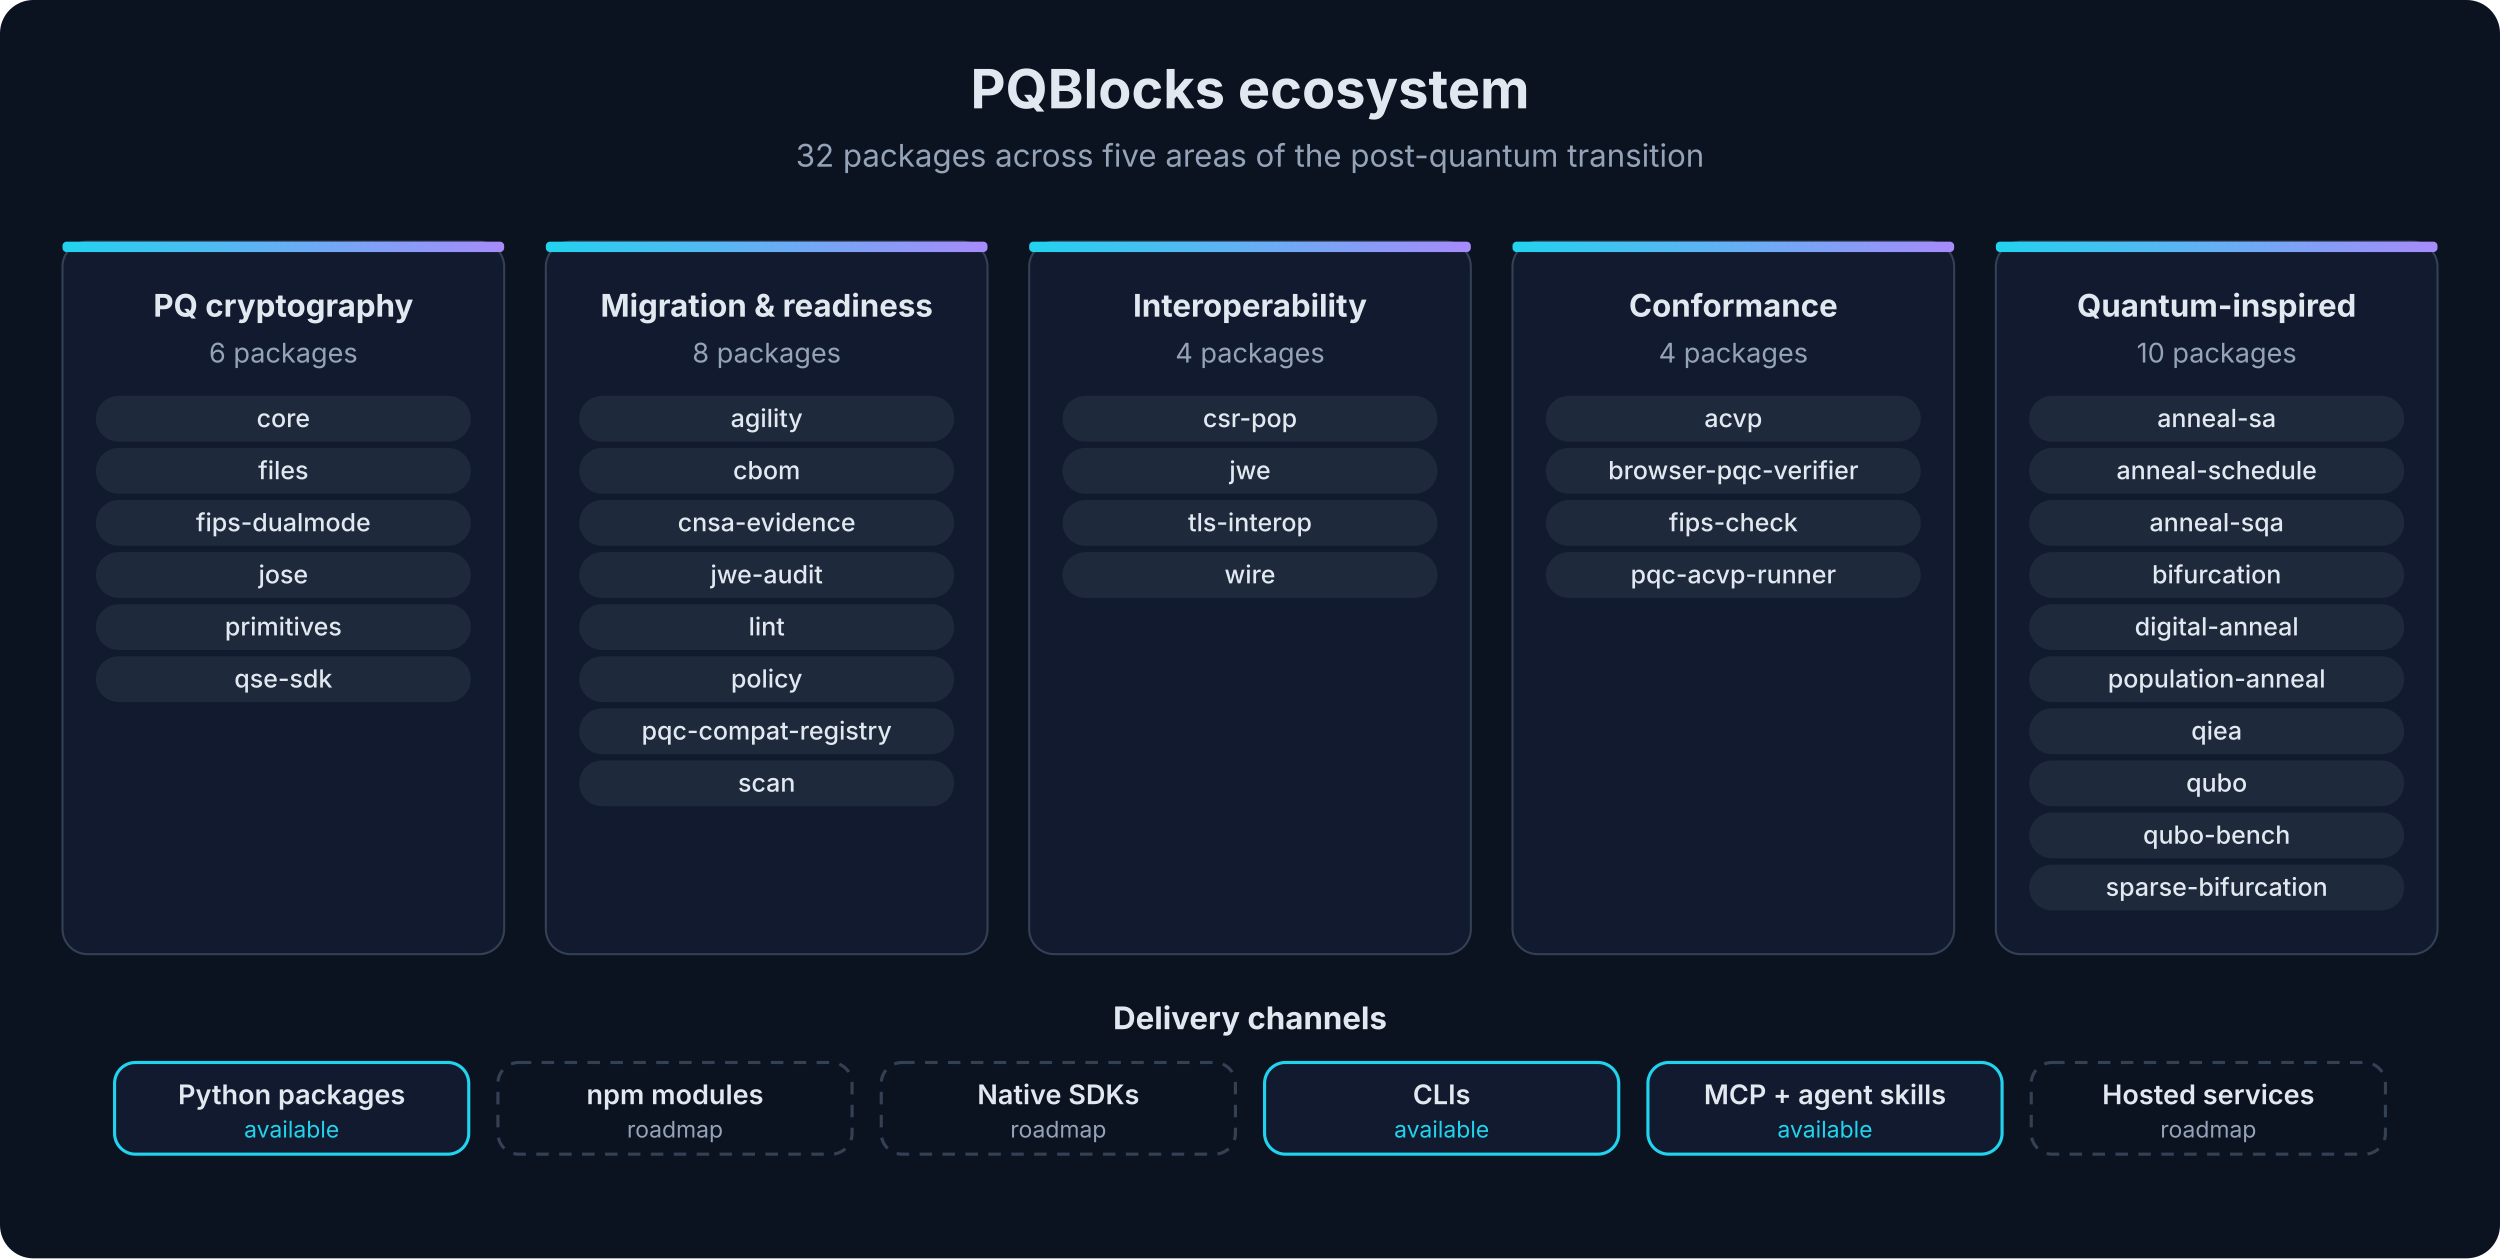
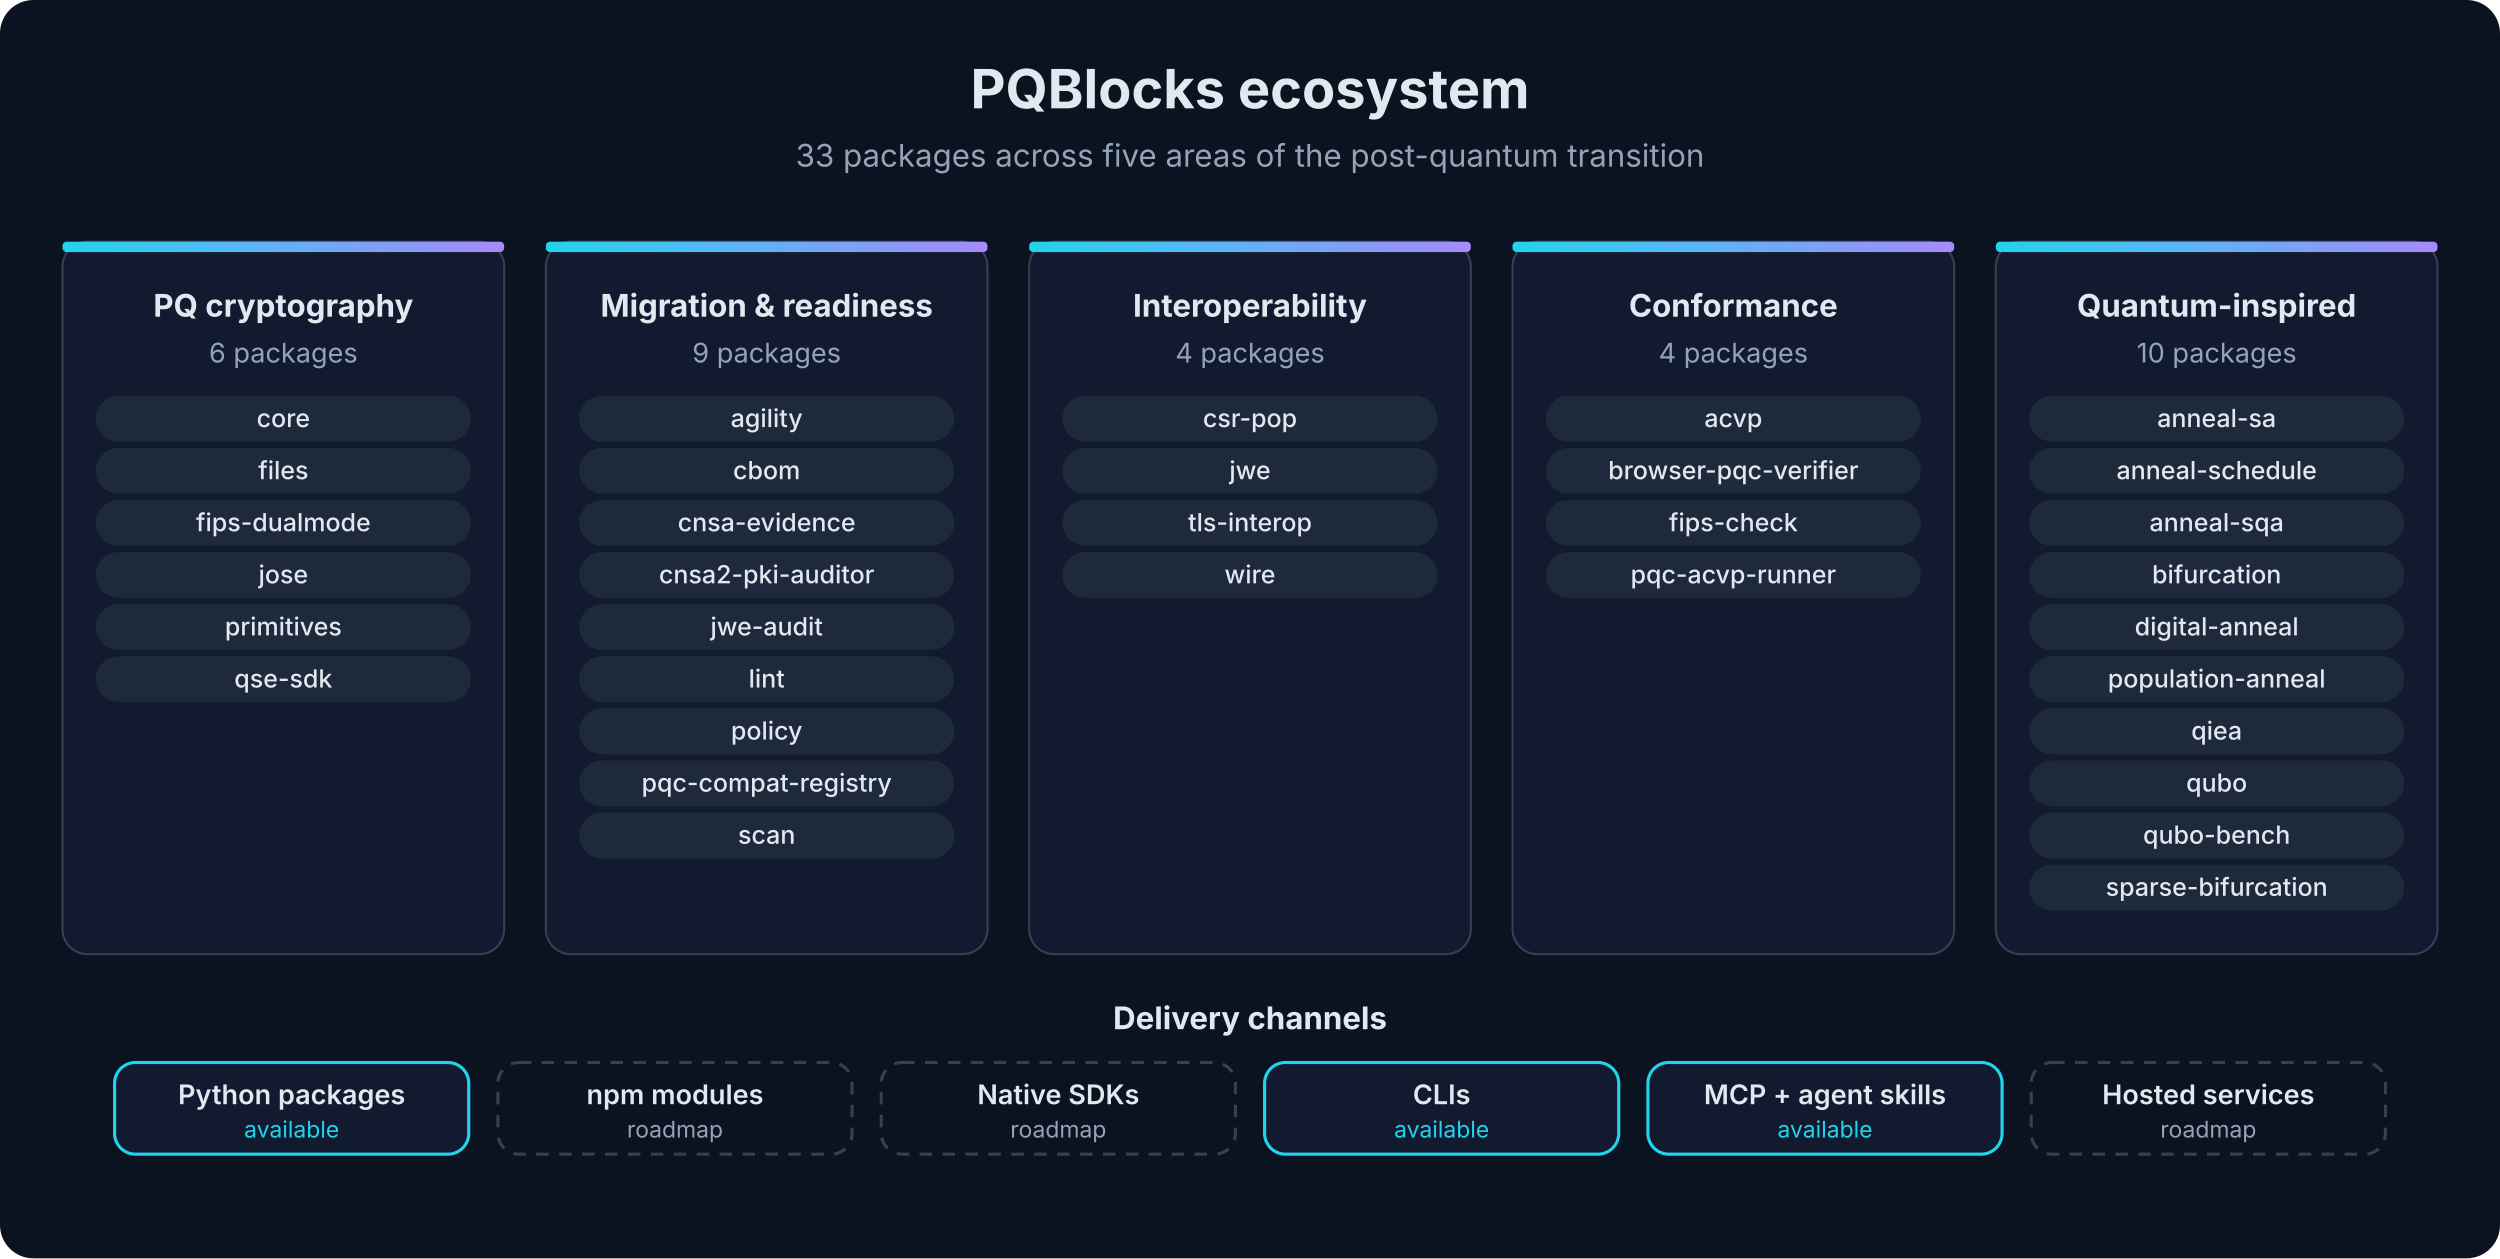
<svg xmlns="http://www.w3.org/2000/svg" viewBox="0 0 1200 604" width="1200" height="604" role="img" aria-label="PQBlocks ecosystem: five areas and delivery channels" font-family="Inter, 'Segoe UI', system-ui, sans-serif">
  <defs>
    <linearGradient id="acc" x1="0" y1="0" x2="1" y2="0">
      <stop offset="0" stop-color="#22d3ee" />
      <stop offset="1" stop-color="#a78bfa" />
    </linearGradient>
  </defs>
  <rect width="1200" height="604" rx="16" fill="#0b1220" />
  <text x="600" y="52" font-size="26" font-weight="700" fill="#e2e8f0" text-anchor="middle">PQBlocks ecosystem</text>
-   <text x="600" y="80" font-size="15" font-weight="400" fill="#94a3b8" text-anchor="middle">32 packages across five areas of the post-quantum transition</text>
+   <text x="600" y="80" font-size="15" font-weight="400" fill="#94a3b8" text-anchor="middle">33 packages across five areas of the post-quantum transition</text>
  <rect x="30" y="116" width="212" height="342" rx="12" fill="#111a2e" stroke="#334155" />
  <rect x="30" y="116" width="212" height="5" rx="2" fill="url(#acc)" />
  <text x="136" y="152" font-size="15" font-weight="700" fill="#e2e8f0" text-anchor="middle">PQ cryptography</text>
  <text x="136" y="174" font-size="13" font-weight="400" fill="#94a3b8" text-anchor="middle">6 packages</text>
  <rect x="46" y="190" width="180" height="22" rx="11" fill="#1e293b" />
  <text x="136" y="205" font-size="12" font-weight="500" fill="#e2e8f0" text-anchor="middle">core</text>
  <rect x="46" y="215" width="180" height="22" rx="11" fill="#1e293b" />
  <text x="136" y="230" font-size="12" font-weight="500" fill="#e2e8f0" text-anchor="middle">files</text>
  <rect x="46" y="240" width="180" height="22" rx="11" fill="#1e293b" />
  <text x="136" y="255" font-size="12" font-weight="500" fill="#e2e8f0" text-anchor="middle">fips-dualmode</text>
  <rect x="46" y="265" width="180" height="22" rx="11" fill="#1e293b" />
  <text x="136" y="280" font-size="12" font-weight="500" fill="#e2e8f0" text-anchor="middle">jose</text>
  <rect x="46" y="290" width="180" height="22" rx="11" fill="#1e293b" />
  <text x="136" y="305" font-size="12" font-weight="500" fill="#e2e8f0" text-anchor="middle">primitives</text>
  <rect x="46" y="315" width="180" height="22" rx="11" fill="#1e293b" />
  <text x="136" y="330" font-size="12" font-weight="500" fill="#e2e8f0" text-anchor="middle">qse-sdk</text>
  <rect x="262" y="116" width="212" height="342" rx="12" fill="#111a2e" stroke="#334155" />
  <rect x="262" y="116" width="212" height="5" rx="2" fill="url(#acc)" />
  <text x="368" y="152" font-size="15" font-weight="700" fill="#e2e8f0" text-anchor="middle">Migration &amp; readiness</text>
-   <text x="368" y="174" font-size="13" font-weight="400" fill="#94a3b8" text-anchor="middle">8 packages</text>
+   <text x="368" y="174" font-size="13" font-weight="400" fill="#94a3b8" text-anchor="middle">9 packages</text>
  <rect x="278" y="190" width="180" height="22" rx="11" fill="#1e293b" />
  <text x="368" y="205" font-size="12" font-weight="500" fill="#e2e8f0" text-anchor="middle">agility</text>
  <rect x="278" y="215" width="180" height="22" rx="11" fill="#1e293b" />
  <text x="368" y="230" font-size="12" font-weight="500" fill="#e2e8f0" text-anchor="middle">cbom</text>
  <rect x="278" y="240" width="180" height="22" rx="11" fill="#1e293b" />
  <text x="368" y="255" font-size="12" font-weight="500" fill="#e2e8f0" text-anchor="middle">cnsa-evidence</text>
  <rect x="278" y="265" width="180" height="22" rx="11" fill="#1e293b" />
-   <text x="368" y="280" font-size="12" font-weight="500" fill="#e2e8f0" text-anchor="middle">jwe-audit</text>
+   <text x="368" y="280" font-size="12" font-weight="500" fill="#e2e8f0" text-anchor="middle">cnsa2-pki-auditor</text>
  <rect x="278" y="290" width="180" height="22" rx="11" fill="#1e293b" />
-   <text x="368" y="305" font-size="12" font-weight="500" fill="#e2e8f0" text-anchor="middle">lint</text>
+   <text x="368" y="305" font-size="12" font-weight="500" fill="#e2e8f0" text-anchor="middle">jwe-audit</text>
  <rect x="278" y="315" width="180" height="22" rx="11" fill="#1e293b" />
-   <text x="368" y="330" font-size="12" font-weight="500" fill="#e2e8f0" text-anchor="middle">policy</text>
+   <text x="368" y="330" font-size="12" font-weight="500" fill="#e2e8f0" text-anchor="middle">lint</text>
  <rect x="278" y="340" width="180" height="22" rx="11" fill="#1e293b" />
-   <text x="368" y="355" font-size="12" font-weight="500" fill="#e2e8f0" text-anchor="middle">pqc-compat-registry</text>
+   <text x="368" y="355" font-size="12" font-weight="500" fill="#e2e8f0" text-anchor="middle">policy</text>
  <rect x="278" y="365" width="180" height="22" rx="11" fill="#1e293b" />
-   <text x="368" y="380" font-size="12" font-weight="500" fill="#e2e8f0" text-anchor="middle">scan</text>
+   <text x="368" y="380" font-size="12" font-weight="500" fill="#e2e8f0" text-anchor="middle">pqc-compat-registry</text>
+   <rect x="278" y="390" width="180" height="22" rx="11" fill="#1e293b" />
+   <text x="368" y="405" font-size="12" font-weight="500" fill="#e2e8f0" text-anchor="middle">scan</text>
  <rect x="494" y="116" width="212" height="342" rx="12" fill="#111a2e" stroke="#334155" />
  <rect x="494" y="116" width="212" height="5" rx="2" fill="url(#acc)" />
  <text x="600" y="152" font-size="15" font-weight="700" fill="#e2e8f0" text-anchor="middle">Interoperability</text>
  <text x="600" y="174" font-size="13" font-weight="400" fill="#94a3b8" text-anchor="middle">4 packages</text>
  <rect x="510" y="190" width="180" height="22" rx="11" fill="#1e293b" />
  <text x="600" y="205" font-size="12" font-weight="500" fill="#e2e8f0" text-anchor="middle">csr-pop</text>
  <rect x="510" y="215" width="180" height="22" rx="11" fill="#1e293b" />
  <text x="600" y="230" font-size="12" font-weight="500" fill="#e2e8f0" text-anchor="middle">jwe</text>
  <rect x="510" y="240" width="180" height="22" rx="11" fill="#1e293b" />
  <text x="600" y="255" font-size="12" font-weight="500" fill="#e2e8f0" text-anchor="middle">tls-interop</text>
  <rect x="510" y="265" width="180" height="22" rx="11" fill="#1e293b" />
  <text x="600" y="280" font-size="12" font-weight="500" fill="#e2e8f0" text-anchor="middle">wire</text>
  <rect x="726" y="116" width="212" height="342" rx="12" fill="#111a2e" stroke="#334155" />
  <rect x="726" y="116" width="212" height="5" rx="2" fill="url(#acc)" />
  <text x="832" y="152" font-size="15" font-weight="700" fill="#e2e8f0" text-anchor="middle">Conformance</text>
  <text x="832" y="174" font-size="13" font-weight="400" fill="#94a3b8" text-anchor="middle">4 packages</text>
  <rect x="742" y="190" width="180" height="22" rx="11" fill="#1e293b" />
  <text x="832" y="205" font-size="12" font-weight="500" fill="#e2e8f0" text-anchor="middle">acvp</text>
  <rect x="742" y="215" width="180" height="22" rx="11" fill="#1e293b" />
  <text x="832" y="230" font-size="12" font-weight="500" fill="#e2e8f0" text-anchor="middle">browser-pqc-verifier</text>
  <rect x="742" y="240" width="180" height="22" rx="11" fill="#1e293b" />
  <text x="832" y="255" font-size="12" font-weight="500" fill="#e2e8f0" text-anchor="middle">fips-check</text>
  <rect x="742" y="265" width="180" height="22" rx="11" fill="#1e293b" />
  <text x="832" y="280" font-size="12" font-weight="500" fill="#e2e8f0" text-anchor="middle">pqc-acvp-runner</text>
  <rect x="958" y="116" width="212" height="342" rx="12" fill="#111a2e" stroke="#334155" />
  <rect x="958" y="116" width="212" height="5" rx="2" fill="url(#acc)" />
  <text x="1064" y="152" font-size="15" font-weight="700" fill="#e2e8f0" text-anchor="middle">Quantum-inspired</text>
  <text x="1064" y="174" font-size="13" font-weight="400" fill="#94a3b8" text-anchor="middle">10 packages</text>
  <rect x="974" y="190" width="180" height="22" rx="11" fill="#1e293b" />
  <text x="1064" y="205" font-size="12" font-weight="500" fill="#e2e8f0" text-anchor="middle">anneal-sa</text>
  <rect x="974" y="215" width="180" height="22" rx="11" fill="#1e293b" />
  <text x="1064" y="230" font-size="12" font-weight="500" fill="#e2e8f0" text-anchor="middle">anneal-schedule</text>
  <rect x="974" y="240" width="180" height="22" rx="11" fill="#1e293b" />
  <text x="1064" y="255" font-size="12" font-weight="500" fill="#e2e8f0" text-anchor="middle">anneal-sqa</text>
  <rect x="974" y="265" width="180" height="22" rx="11" fill="#1e293b" />
  <text x="1064" y="280" font-size="12" font-weight="500" fill="#e2e8f0" text-anchor="middle">bifurcation</text>
  <rect x="974" y="290" width="180" height="22" rx="11" fill="#1e293b" />
  <text x="1064" y="305" font-size="12" font-weight="500" fill="#e2e8f0" text-anchor="middle">digital-anneal</text>
  <rect x="974" y="315" width="180" height="22" rx="11" fill="#1e293b" />
  <text x="1064" y="330" font-size="12" font-weight="500" fill="#e2e8f0" text-anchor="middle">population-anneal</text>
  <rect x="974" y="340" width="180" height="22" rx="11" fill="#1e293b" />
  <text x="1064" y="355" font-size="12" font-weight="500" fill="#e2e8f0" text-anchor="middle">qiea</text>
  <rect x="974" y="365" width="180" height="22" rx="11" fill="#1e293b" />
  <text x="1064" y="380" font-size="12" font-weight="500" fill="#e2e8f0" text-anchor="middle">qubo</text>
  <rect x="974" y="390" width="180" height="22" rx="11" fill="#1e293b" />
  <text x="1064" y="405" font-size="12" font-weight="500" fill="#e2e8f0" text-anchor="middle">qubo-bench</text>
  <rect x="974" y="415" width="180" height="22" rx="11" fill="#1e293b" />
  <text x="1064" y="430" font-size="12" font-weight="500" fill="#e2e8f0" text-anchor="middle">sparse-bifurcation</text>
  <text x="600" y="494" font-size="15" font-weight="700" fill="#e2e8f0" text-anchor="middle">Delivery channels</text>
  <rect x="55" y="510" width="170" height="44" rx="10" fill="#111a2e" stroke="#22d3ee" stroke-width="1.5" />
  <text x="140" y="530" font-size="13" font-weight="600" fill="#e2e8f0" text-anchor="middle">Python packages</text>
  <text x="140" y="546" font-size="11" font-weight="400" fill="#22d3ee" text-anchor="middle">available</text>
  <rect x="239" y="510" width="170" height="44" rx="10" fill="#0b1220" stroke="#334155" stroke-width="1.5" stroke-dasharray="6 5" />
  <text x="324" y="530" font-size="13" font-weight="600" fill="#e2e8f0" text-anchor="middle">npm modules</text>
  <text x="324" y="546" font-size="11" font-weight="400" fill="#94a3b8" text-anchor="middle">roadmap</text>
  <rect x="423" y="510" width="170" height="44" rx="10" fill="#0b1220" stroke="#334155" stroke-width="1.5" stroke-dasharray="6 5" />
  <text x="508" y="530" font-size="13" font-weight="600" fill="#e2e8f0" text-anchor="middle">Native SDKs</text>
  <text x="508" y="546" font-size="11" font-weight="400" fill="#94a3b8" text-anchor="middle">roadmap</text>
  <rect x="607" y="510" width="170" height="44" rx="10" fill="#111a2e" stroke="#22d3ee" stroke-width="1.5" />
  <text x="692" y="530" font-size="13" font-weight="600" fill="#e2e8f0" text-anchor="middle">CLIs</text>
  <text x="692" y="546" font-size="11" font-weight="400" fill="#22d3ee" text-anchor="middle">available</text>
  <rect x="791" y="510" width="170" height="44" rx="10" fill="#111a2e" stroke="#22d3ee" stroke-width="1.5" />
  <text x="876" y="530" font-size="13" font-weight="600" fill="#e2e8f0" text-anchor="middle">MCP + agent skills</text>
  <text x="876" y="546" font-size="11" font-weight="400" fill="#22d3ee" text-anchor="middle">available</text>
  <rect x="975" y="510" width="170" height="44" rx="10" fill="#0b1220" stroke="#334155" stroke-width="1.5" stroke-dasharray="6 5" />
  <text x="1060" y="530" font-size="13" font-weight="600" fill="#e2e8f0" text-anchor="middle">Hosted services</text>
  <text x="1060" y="546" font-size="11" font-weight="400" fill="#94a3b8" text-anchor="middle">roadmap</text>
</svg>
